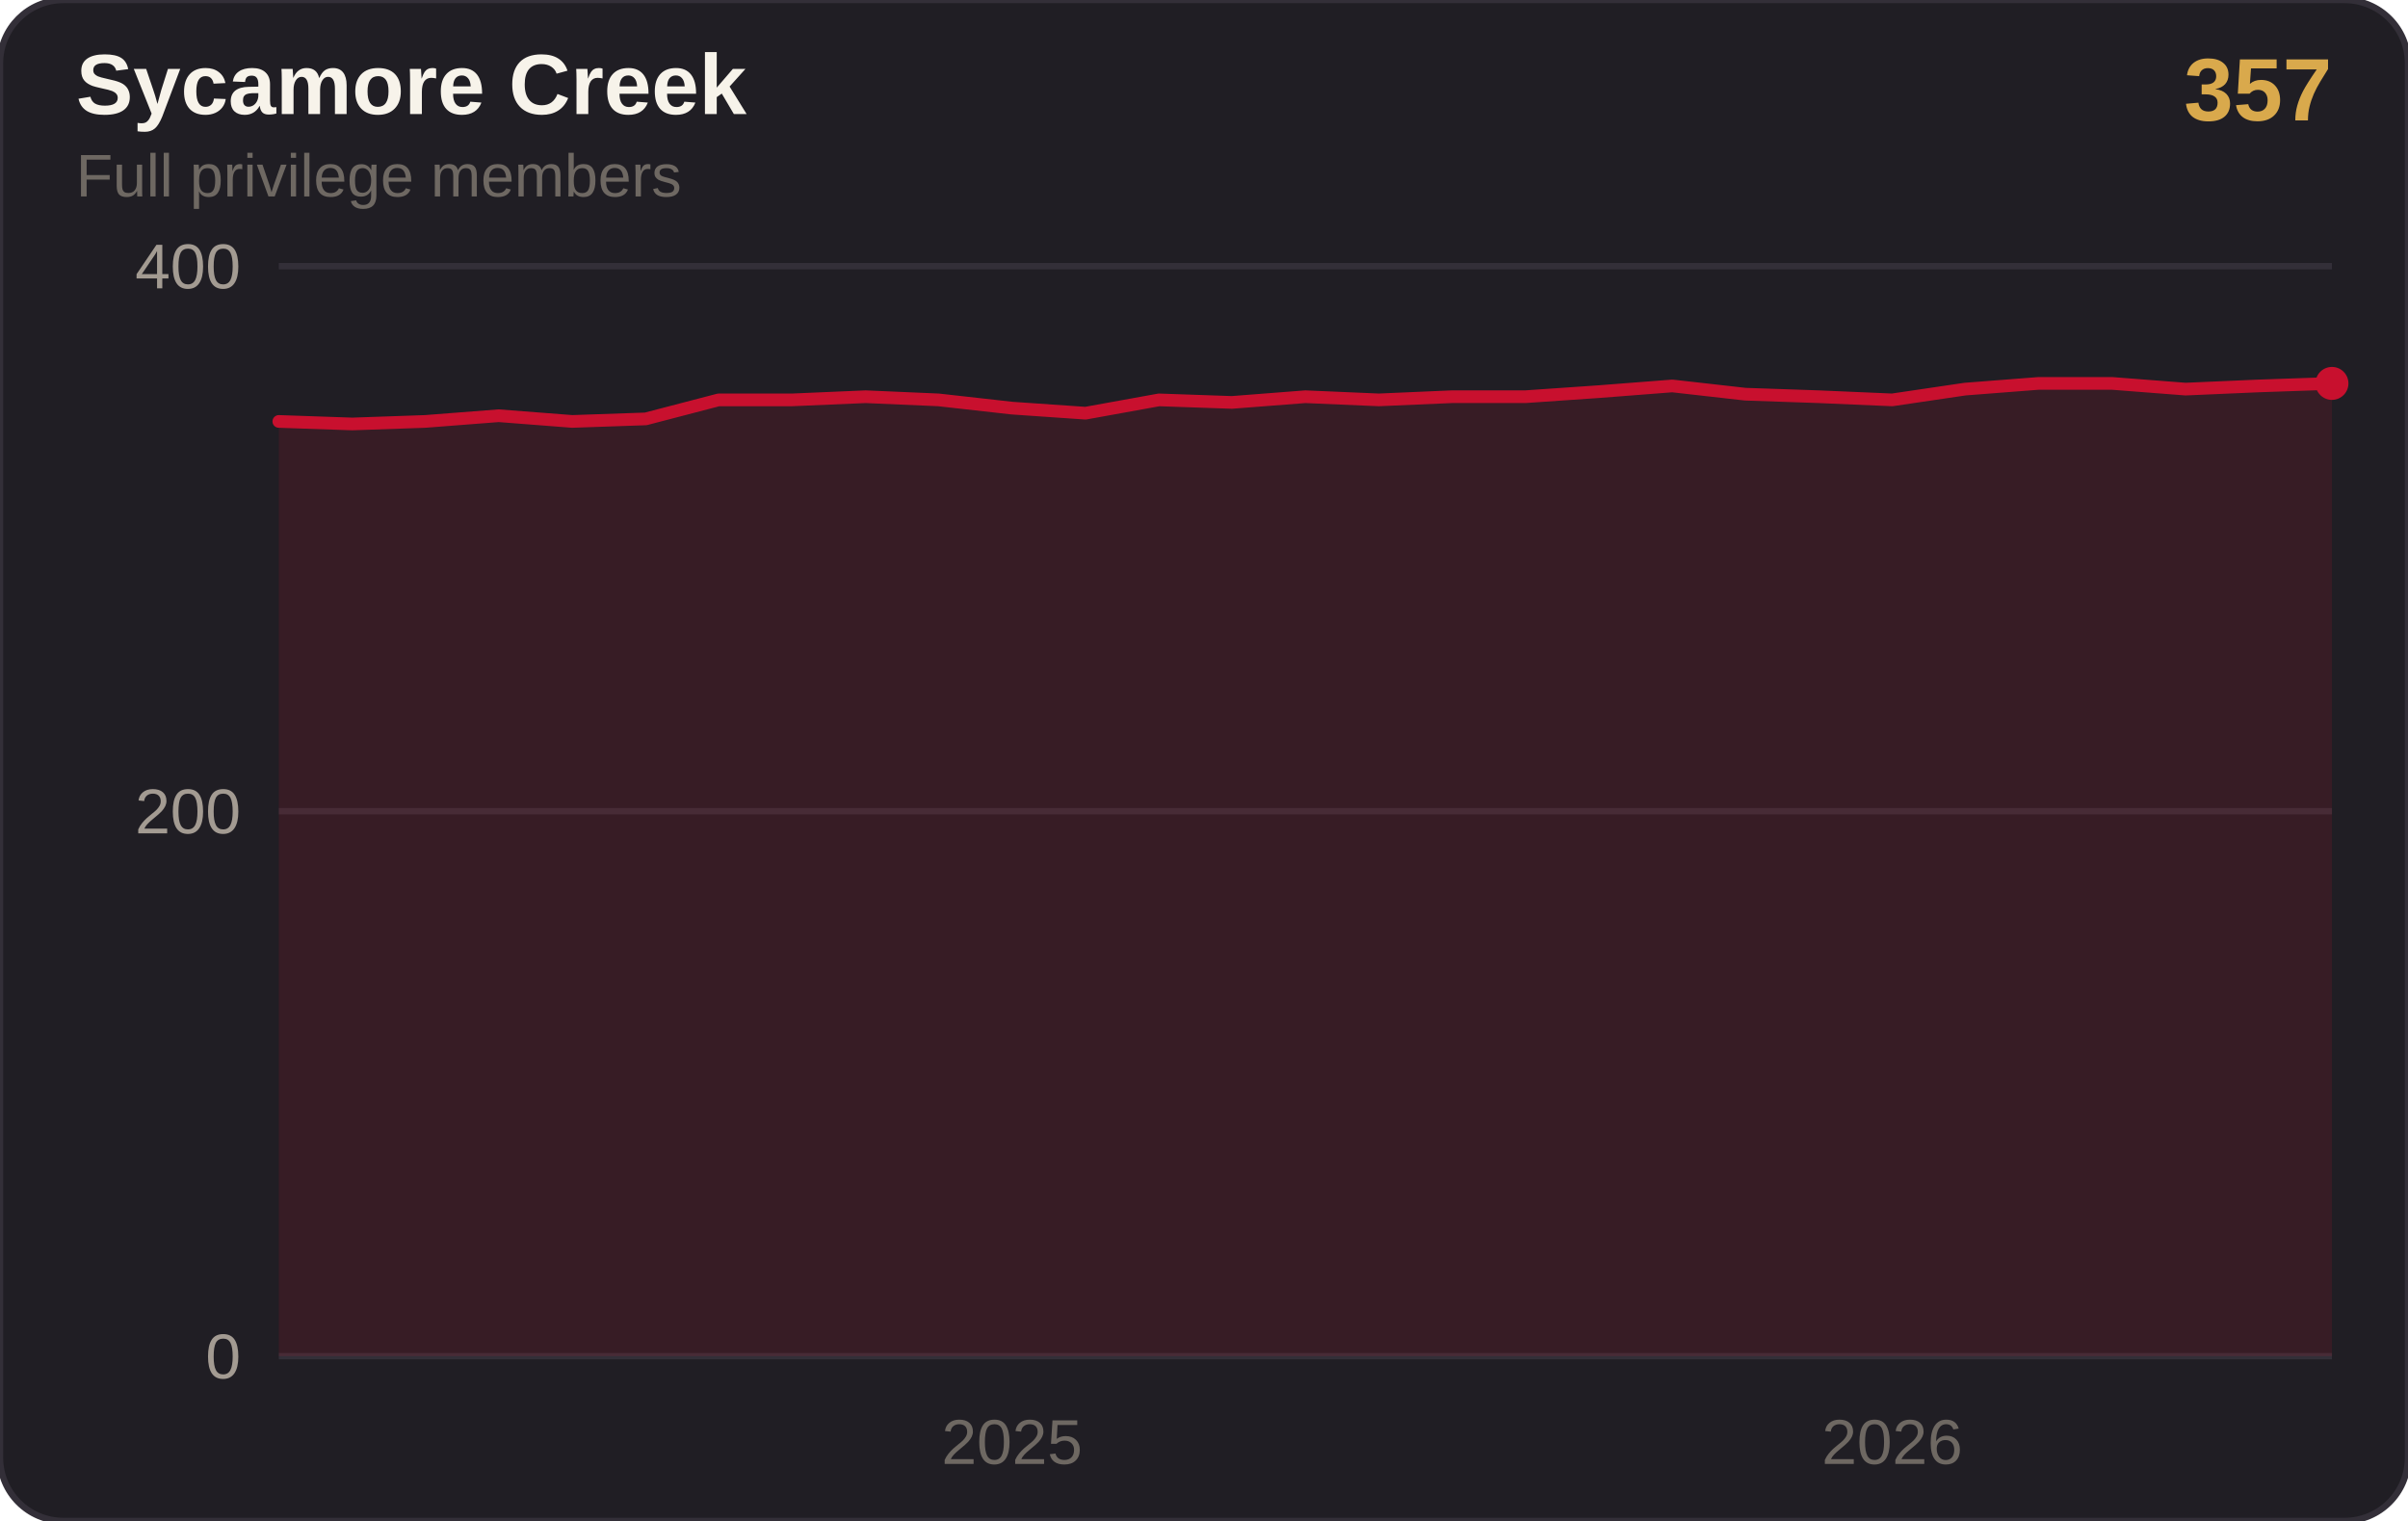
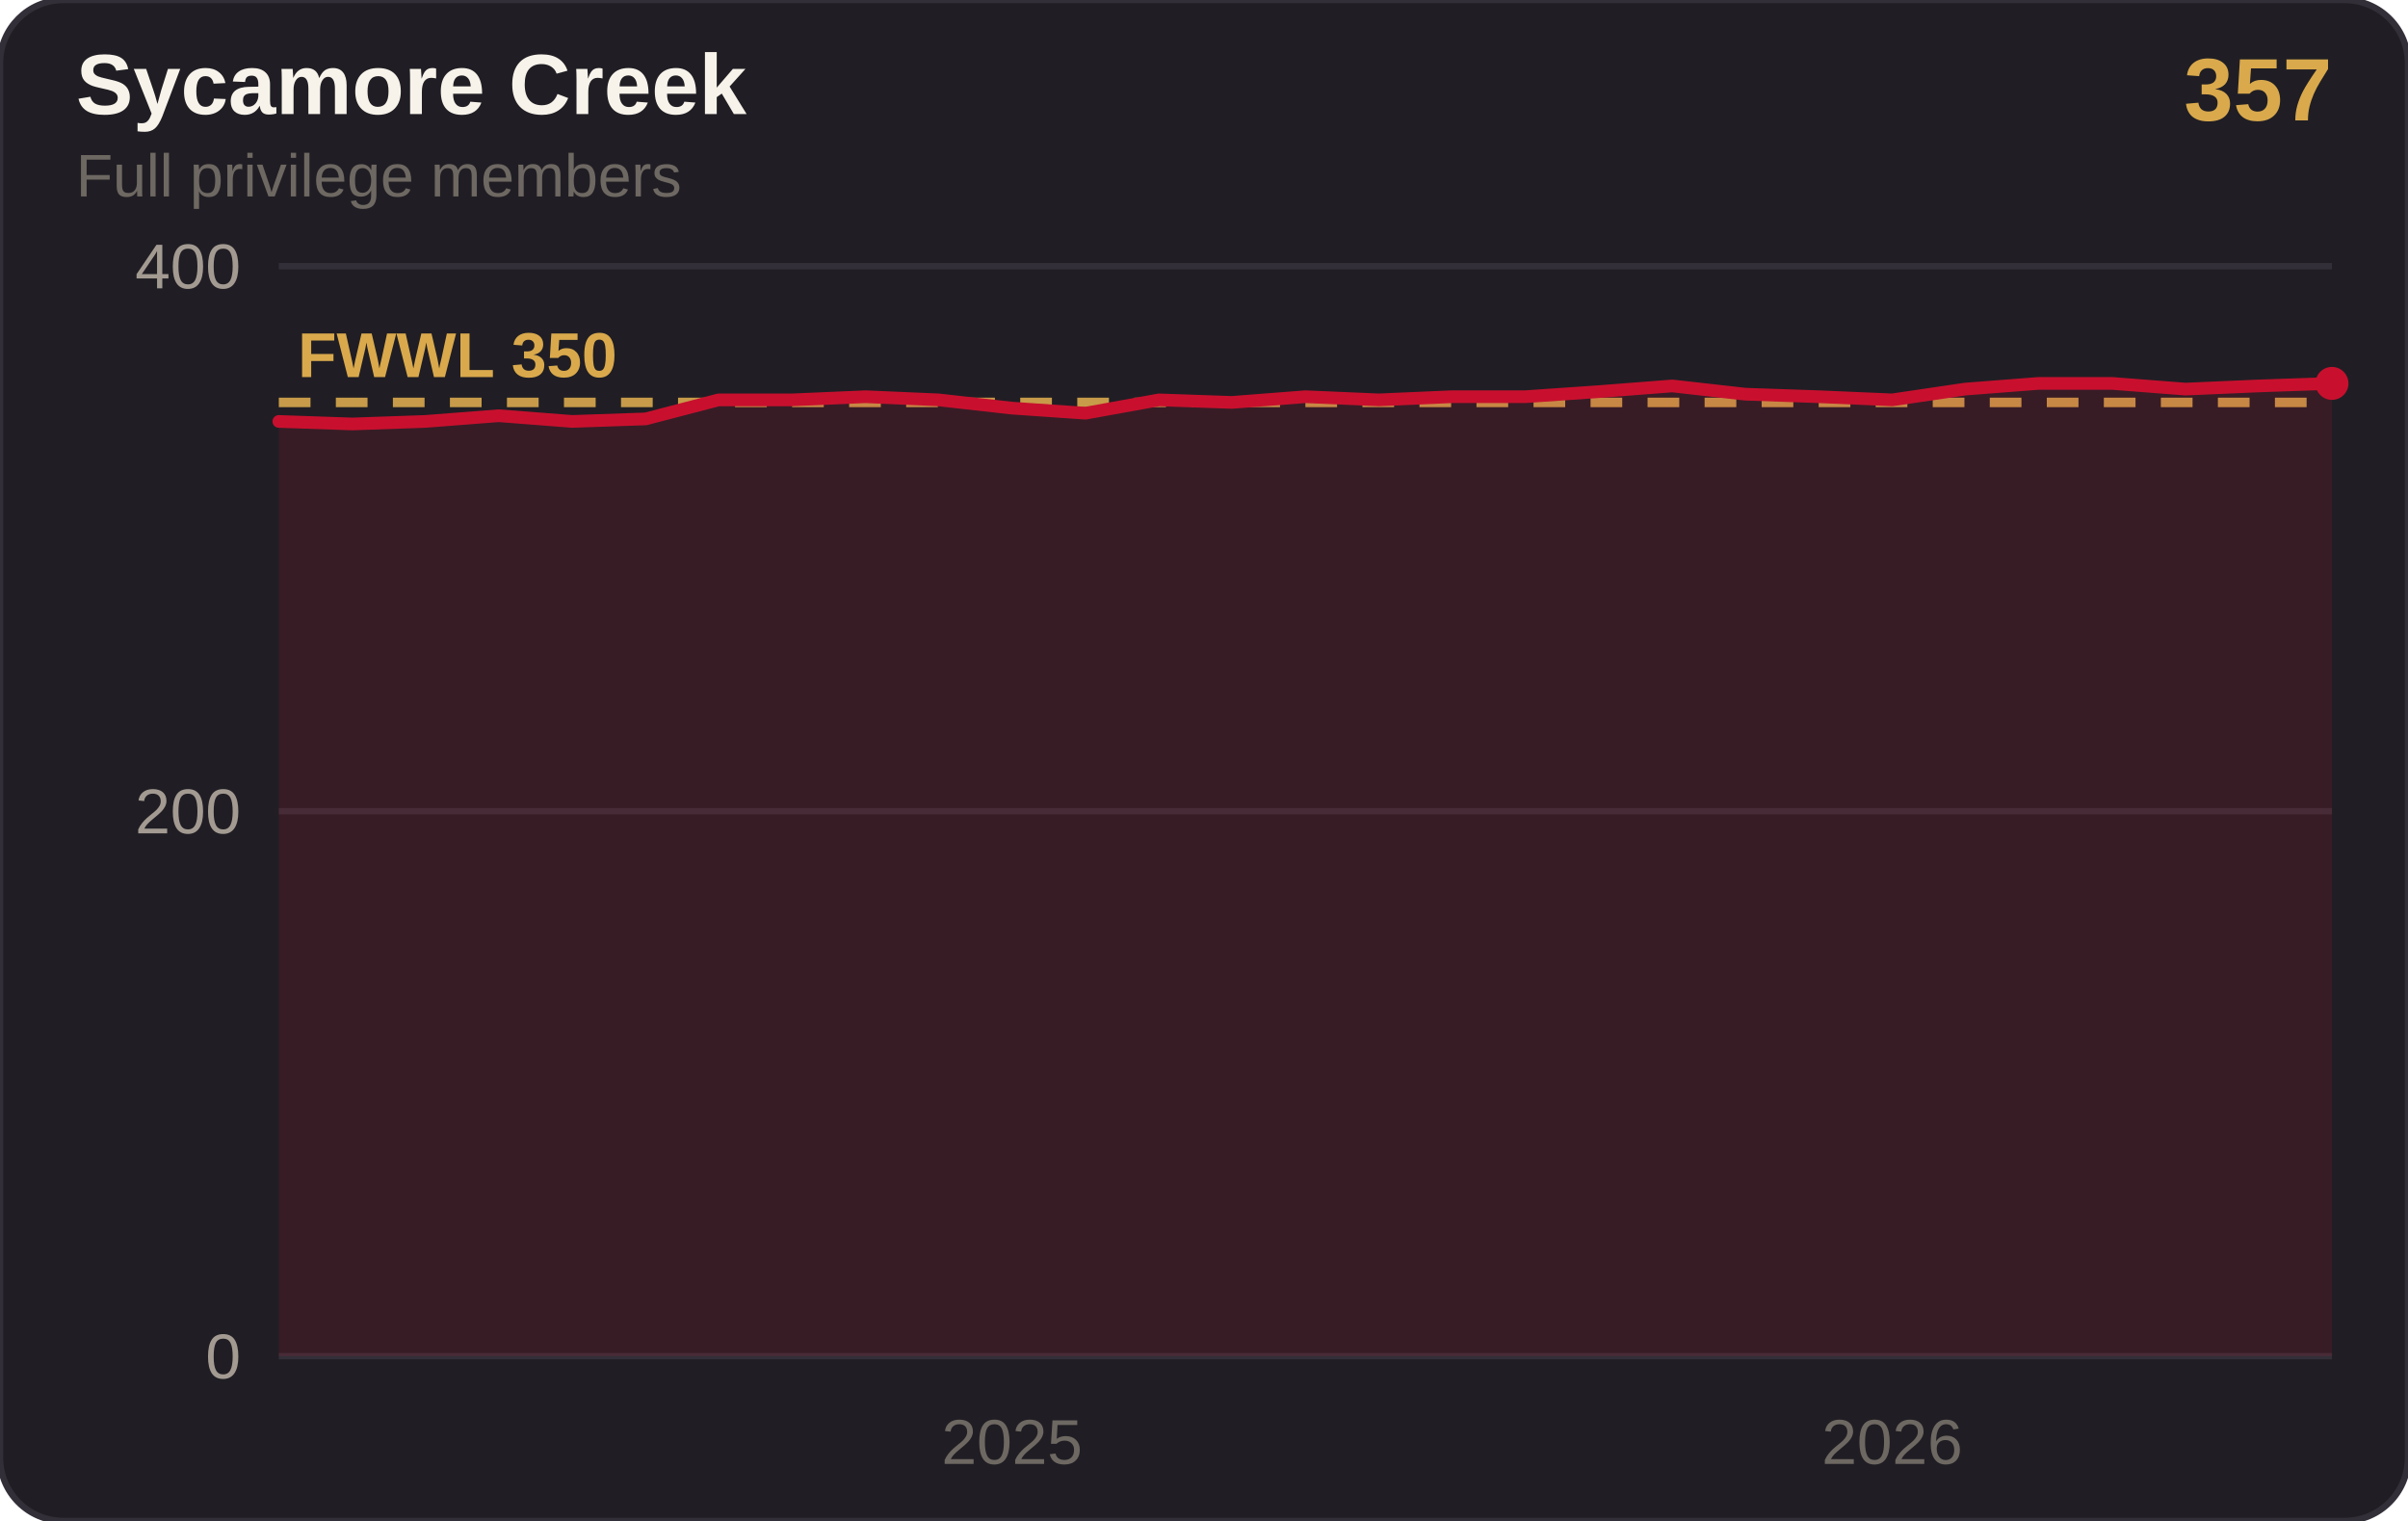
<svg xmlns="http://www.w3.org/2000/svg" viewBox="0 0 380 240" width="380" height="240" role="img" aria-label="Sycamore Creek, Full privilege members">
  <rect width="380" height="240" rx="10" fill="#201E24" stroke="#332F38" />
  <text x="12" y="18" fill="#F7F3EA" font-family="system-ui, -apple-system, 'Helvetica Neue', Arial, sans-serif" font-size="13.5" font-weight="700">Sycamore Creek</text>
  <text x="12" y="31" fill="#6E6862" font-family="system-ui, -apple-system, 'Helvetica Neue', Arial, sans-serif" font-size="9.5">Full privilege members</text>
  <line x1="44" y1="214.0" x2="368" y2="214.0" stroke="#332F38" stroke-width="1" />
  <text x="38" y="217.5" fill="#A39B92" font-family="system-ui, -apple-system, 'Helvetica Neue', Arial, sans-serif" font-size="10" text-anchor="end">0</text>
  <line x1="44" y1="128.0" x2="368" y2="128.0" stroke="#332F38" stroke-width="1" />
  <text x="38" y="131.5" fill="#A39B92" font-family="system-ui, -apple-system, 'Helvetica Neue', Arial, sans-serif" font-size="10" text-anchor="end">200</text>
  <line x1="44" y1="42.0" x2="368" y2="42.0" stroke="#332F38" stroke-width="1" />
  <text x="38" y="45.5" fill="#A39B92" font-family="system-ui, -apple-system, 'Helvetica Neue', Arial, sans-serif" font-size="10" text-anchor="end">400</text>
  <text x="159.7" y="231" fill="#6E6862" font-family="system-ui, -apple-system, 'Helvetica Neue', Arial, sans-serif" font-size="10" text-anchor="middle">2025</text>
  <text x="298.6" y="231" fill="#6E6862" font-family="system-ui, -apple-system, 'Helvetica Neue', Arial, sans-serif" font-size="10" text-anchor="middle">2026</text>
+   <line x1="44.0" y1="63.5" x2="368.0" y2="63.5" stroke="#D9A94C" stroke-width="1.5" stroke-dasharray="5 4" opacity="0.9" />
+   <text x="47.0" y="59.5" fill="#D9A94C" font-family="system-ui, -apple-system, 'Helvetica Neue', Arial, sans-serif" font-size="10" font-weight="600" text-anchor="start">FWWL 350</text>
  <path d="M44.0,214.0 L44.0,66.5 L55.6,66.9 L67.1,66.5 L78.7,65.6 L90.3,66.5 L101.9,66.1 L113.4,63.1 L125.0,63.1 L136.6,62.6 L148.1,63.1 L159.7,64.4 L171.3,65.2 L182.9,63.1 L194.4,63.5 L206.0,62.6 L217.6,63.1 L229.1,62.6 L240.7,62.6 L252.3,61.8 L263.9,60.9 L275.4,62.2 L287.0,62.6 L298.6,63.1 L310.1,61.4 L321.7,60.5 L333.3,60.5 L344.9,61.4 L356.4,60.9 L368.0,60.5 L368.0,214.0 Z" fill="#C8102E" opacity="0.14" />
  <path d="M44.0,66.5 L55.6,66.9 L67.1,66.5 L78.7,65.6 L90.3,66.5 L101.9,66.1 L113.4,63.1 L125.0,63.1 L136.6,62.6 L148.1,63.1 L159.7,64.4 L171.3,65.2 L182.9,63.1 L194.4,63.5 L206.0,62.6 L217.6,63.1 L229.1,62.6 L240.7,62.6 L252.3,61.8 L263.9,60.9 L275.4,62.2 L287.0,62.6 L298.6,63.1 L310.1,61.4 L321.7,60.5 L333.3,60.5 L344.9,61.4 L356.4,60.9 L368.0,60.5" fill="none" stroke="#C8102E" stroke-width="2" stroke-linejoin="round" stroke-linecap="round" />
  <circle cx="368.0" cy="60.5" r="2.6" fill="#C8102E" />
  <text x="368" y="19" fill="#D9A94C" font-family="system-ui, -apple-system, 'Helvetica Neue', Arial, sans-serif" font-size="14" font-weight="700" text-anchor="end">357</text>
</svg>
